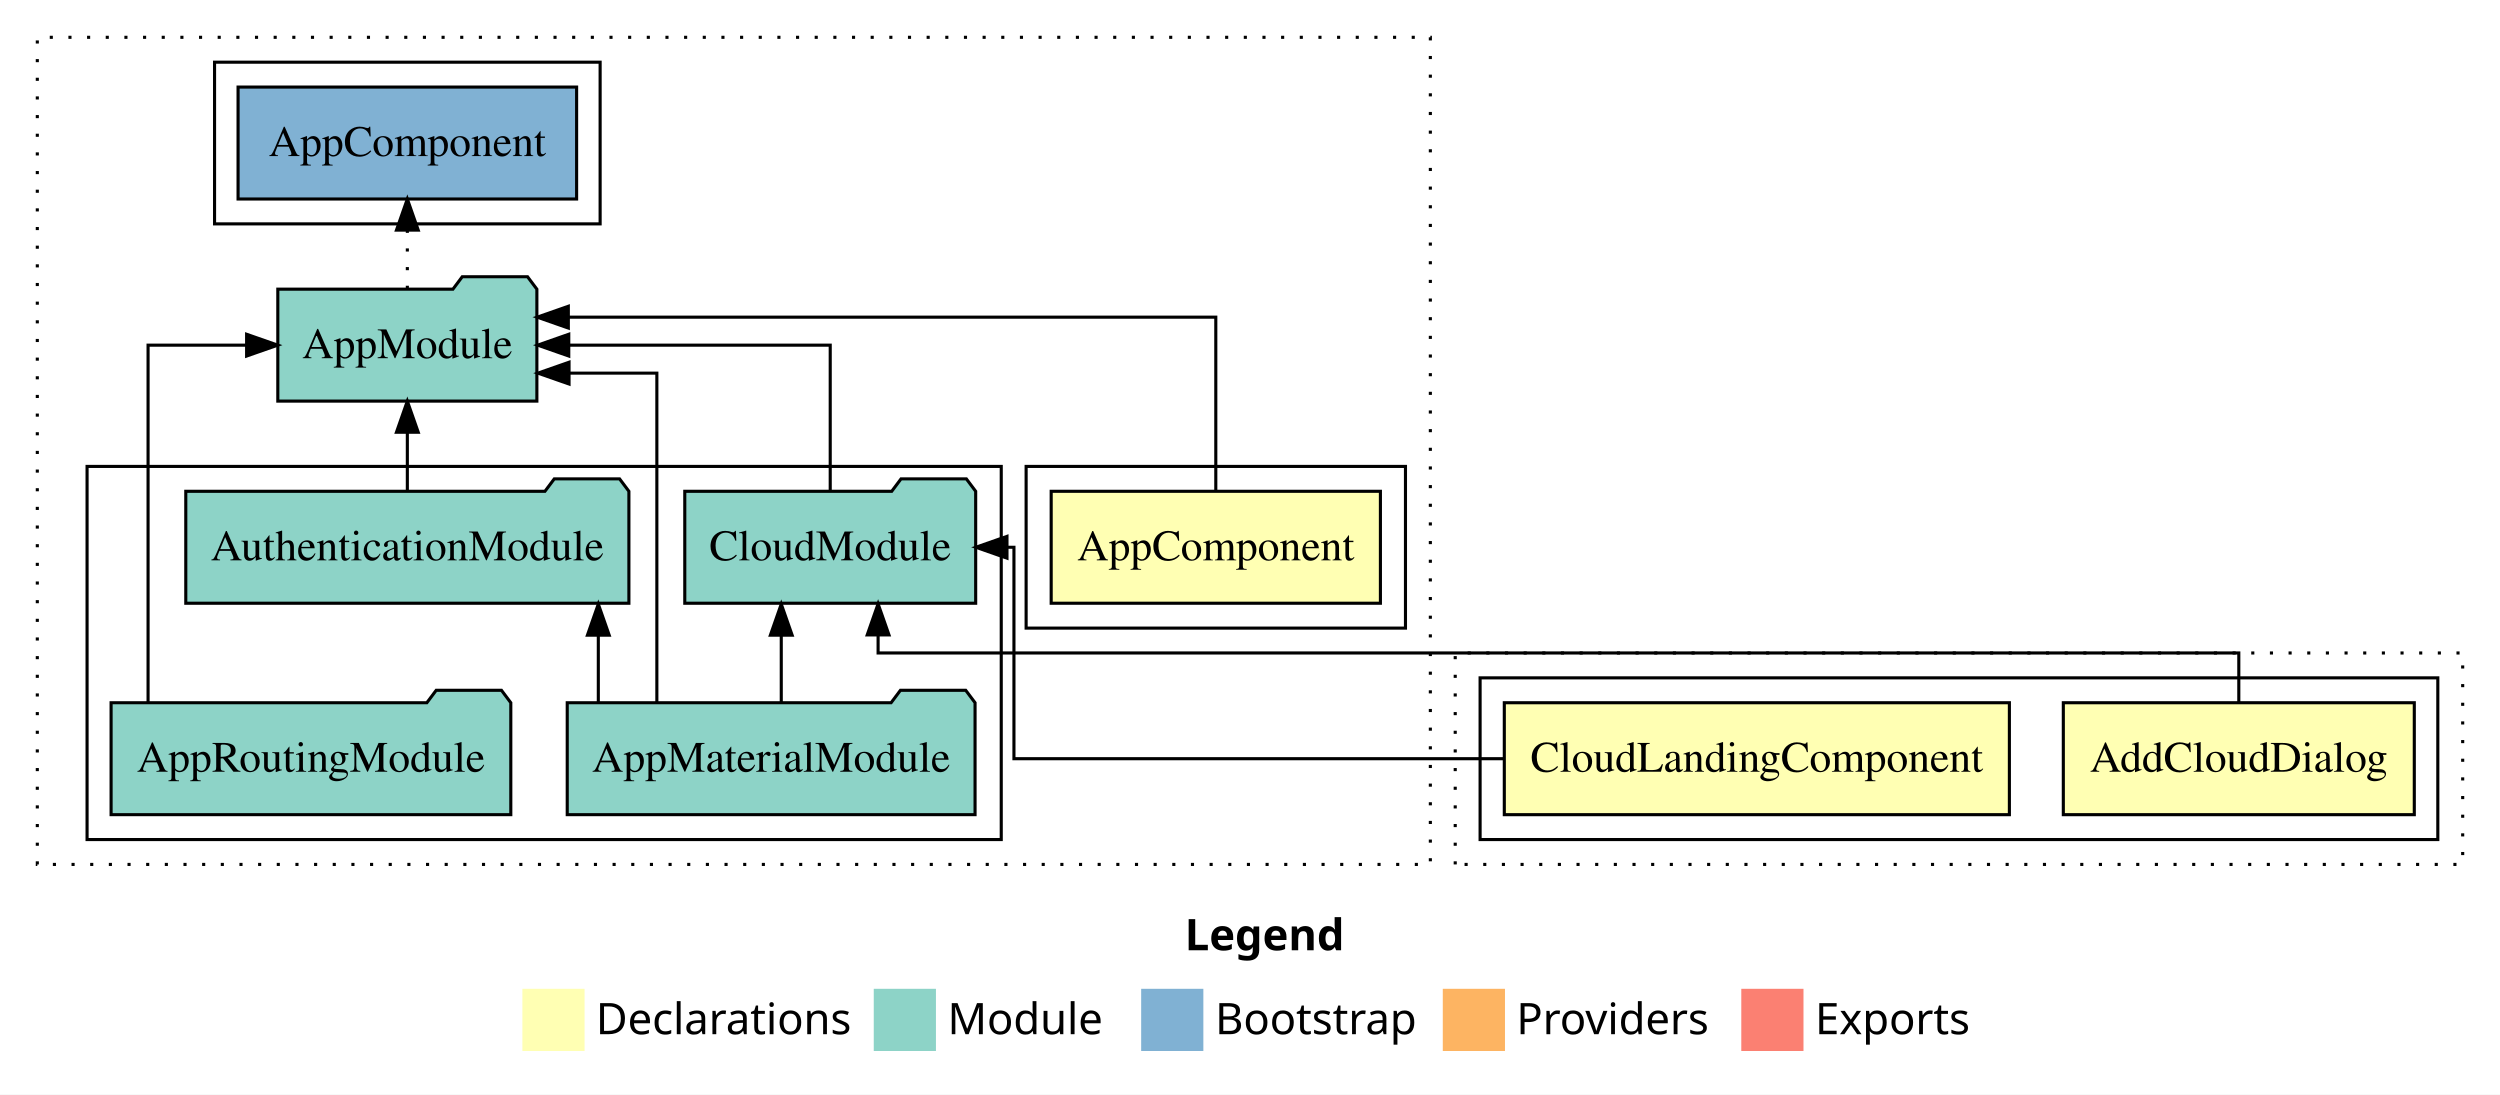
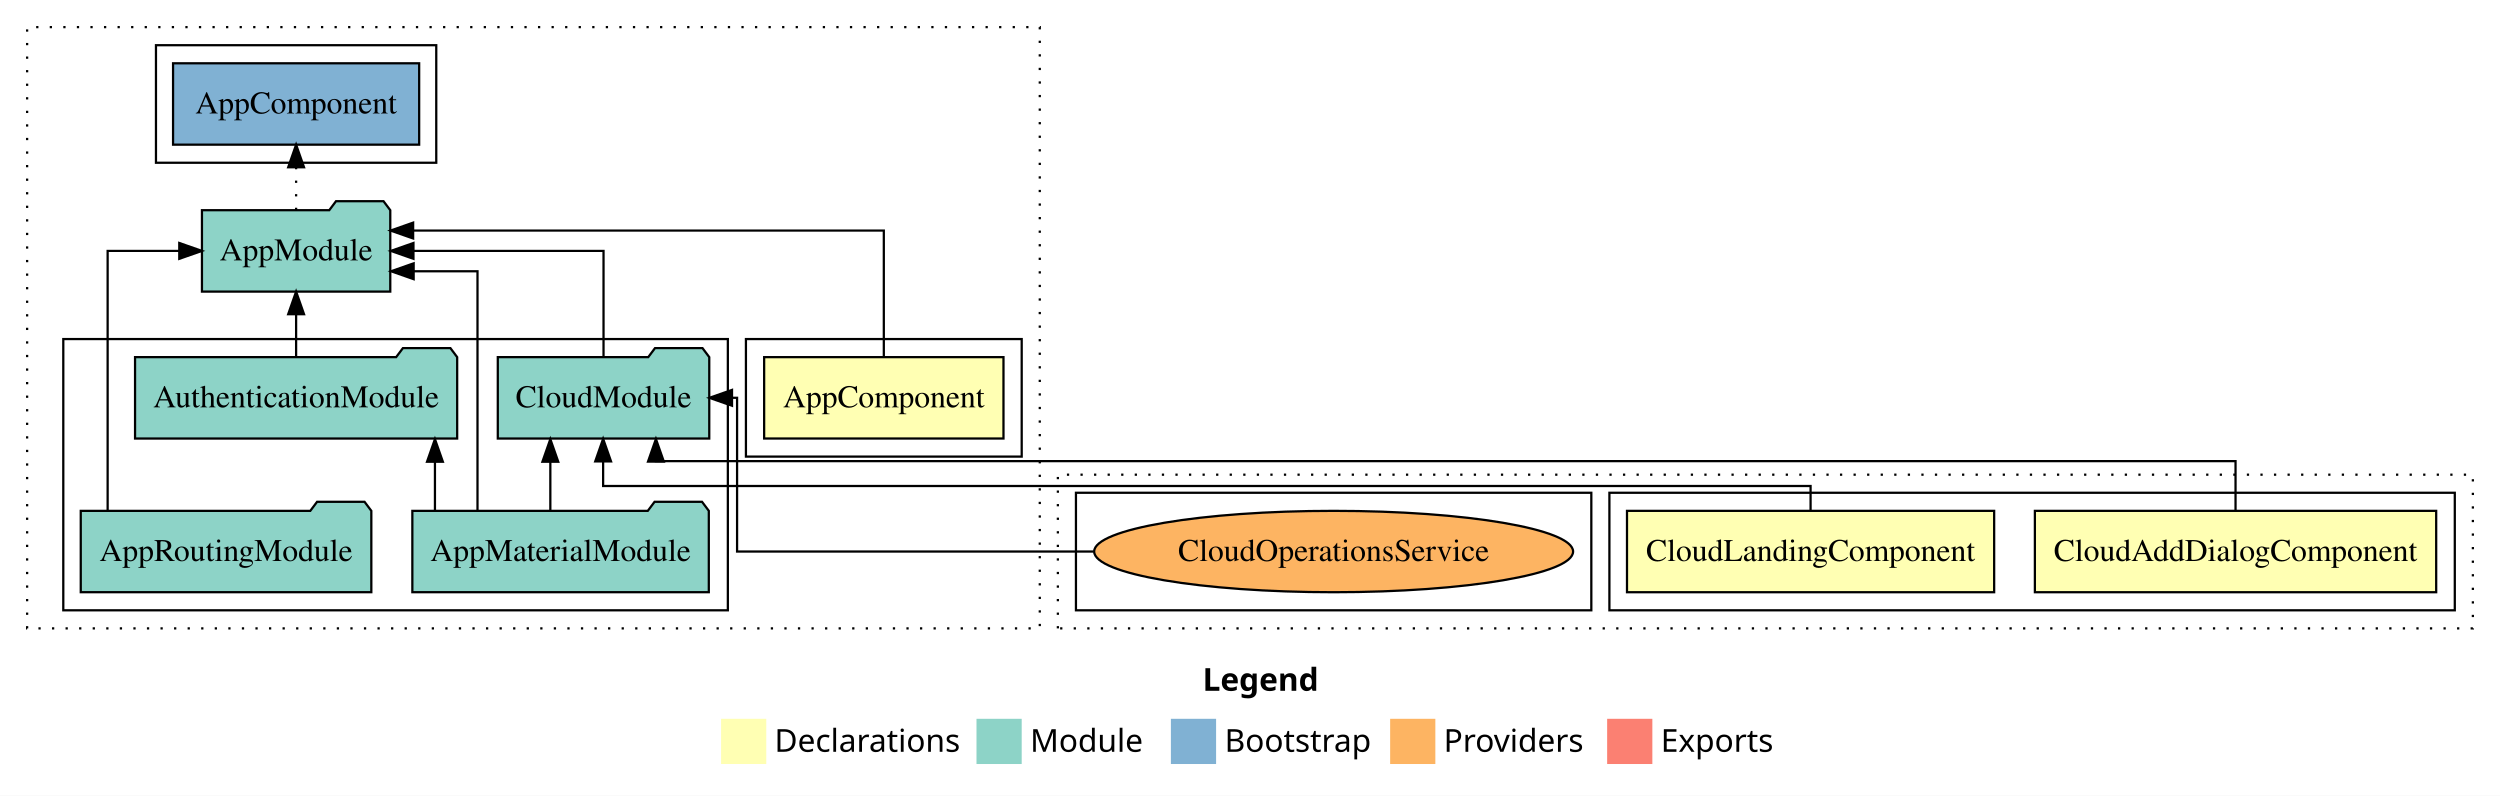
- <svg xmlns="http://www.w3.org/2000/svg" width="804pt" height="352pt" viewBox="0.00 0.00 804.00 352.00">
+ <svg xmlns="http://www.w3.org/2000/svg" width="1106pt" height="352pt" viewBox="0.00 0.00 1106.00 352.00">
  <g id="graph0" class="graph" transform="scale(1 1) rotate(0) translate(4 348)">
-     <polygon fill="#ffffff" stroke="transparent" points="-4,4 -4,-348 800,-348 800,4 -4,4" />
-     <text text-anchor="start" x="377.009" y="-42.4" font-family="sans-serif" font-weight="bold" font-size="14.00" fill="#000000">Legend</text>
-     <polygon fill="#ffffb3" stroke="transparent" points="164,-10 164,-30 184,-30 184,-10 164,-10" />
-     <text text-anchor="start" x="187.629" y="-15.4" font-family="sans-serif" font-size="14.00" fill="#000000">  Declarations</text>
-     <polygon fill="#8dd3c7" stroke="transparent" points="277,-10 277,-30 297,-30 297,-10 277,-10" />
-     <text text-anchor="start" x="300.725" y="-15.4" font-family="sans-serif" font-size="14.00" fill="#000000">  Module</text>
-     <polygon fill="#80b1d3" stroke="transparent" points="363,-10 363,-30 383,-30 383,-10 363,-10" />
-     <text text-anchor="start" x="386.781" y="-15.4" font-family="sans-serif" font-size="14.00" fill="#000000">  Bootstrap</text>
-     <polygon fill="#fdb462" stroke="transparent" points="460,-10 460,-30 480,-30 480,-10 460,-10" />
-     <text text-anchor="start" x="483.673" y="-15.4" font-family="sans-serif" font-size="14.00" fill="#000000">  Providers</text>
-     <polygon fill="#fb8072" stroke="transparent" points="556,-10 556,-30 576,-30 576,-10 556,-10" />
-     <text text-anchor="start" x="579.726" y="-15.4" font-family="sans-serif" font-size="14.00" fill="#000000">  Exports</text>
+     <polygon fill="#ffffff" stroke="transparent" points="-4,4 -4,-348 1102,-348 1102,4 -4,4" />
+     <text text-anchor="start" x="528.009" y="-42.4" font-family="sans-serif" font-weight="bold" font-size="14.00" fill="#000000">Legend</text>
+     <polygon fill="#ffffb3" stroke="transparent" points="315,-10 315,-30 335,-30 335,-10 315,-10" />
+     <text text-anchor="start" x="338.629" y="-15.4" font-family="sans-serif" font-size="14.00" fill="#000000">  Declarations</text>
+     <polygon fill="#8dd3c7" stroke="transparent" points="428,-10 428,-30 448,-30 448,-10 428,-10" />
+     <text text-anchor="start" x="451.725" y="-15.4" font-family="sans-serif" font-size="14.00" fill="#000000">  Module</text>
+     <polygon fill="#80b1d3" stroke="transparent" points="514,-10 514,-30 534,-30 534,-10 514,-10" />
+     <text text-anchor="start" x="537.781" y="-15.4" font-family="sans-serif" font-size="14.00" fill="#000000">  Bootstrap</text>
+     <polygon fill="#fdb462" stroke="transparent" points="611,-10 611,-30 631,-30 631,-10 611,-10" />
+     <text text-anchor="start" x="634.673" y="-15.4" font-family="sans-serif" font-size="14.00" fill="#000000">  Providers</text>
+     <polygon fill="#fb8072" stroke="transparent" points="707,-10 707,-30 727,-30 727,-10 707,-10" />
+     <text text-anchor="start" x="730.726" y="-15.4" font-family="sans-serif" font-size="14.00" fill="#000000">  Exports</text>
    <g id="clust7" class="cluster">
      <polygon fill="none" stroke="#000000" stroke-dasharray="1,5" points="8,-70 8,-336 456,-336 456,-70 8,-70" />
    </g>
    <g id="clust8" class="cluster">
      <polygon fill="none" stroke="#000000" points="326,-146 326,-198 448,-198 448,-146 326,-146" />
    </g>
    <g id="clust10" class="cluster">
      <polygon fill="none" stroke="#000000" points="24,-78 24,-198 318,-198 318,-78 24,-78" />
    </g>
    <g id="clust12" class="cluster">
      <polygon fill="none" stroke="#000000" points="65,-276 65,-328 189,-328 189,-276 65,-276" />
    </g>
    <g id="clust26" class="cluster">
-       <polygon fill="none" stroke="#000000" stroke-dasharray="1,5" points="464,-70 464,-138 788,-138 788,-70 464,-70" />
+       <polygon fill="none" stroke="#000000" stroke-dasharray="1,5" points="464,-70 464,-138 1090,-138 1090,-70 464,-70" />
    </g>
    <g id="clust27" class="cluster">
-       <polygon fill="none" stroke="#000000" points="472,-78 472,-130 780,-130 780,-78 472,-78" />
+       <polygon fill="none" stroke="#000000" points="708,-78 708,-130 1082,-130 1082,-78 708,-78" />
+     </g>
+     <g id="clust33" class="cluster">
+       <polygon fill="none" stroke="#000000" points="472,-78 472,-130 700,-130 700,-78 472,-78" />
    </g>
    <g id="node1" class="node">
      <polygon fill="#ffffb3" stroke="#000000" points="439.94,-190 334.06,-190 334.06,-154 439.94,-154 439.94,-190" />
      <text text-anchor="middle" x="387" y="-167.8" font-family="Times,serif" font-size="14.00" fill="#000000">AppComponent</text>
    </g>
    <g id="node2" class="node">
      <polygon fill="#8dd3c7" stroke="#000000" points="168.657,-255 165.657,-259 144.657,-259 141.657,-255 85.343,-255 85.343,-219 168.657,-219 168.657,-255" />
      <text text-anchor="middle" x="127" y="-232.8" font-family="Times,serif" font-size="14.00" fill="#000000">AppModule</text>
    </g>
    <g id="edge1" class="edge">
      <path fill="none" stroke="#000000" d="M387,-190.292C387,-212.206 387,-246 387,-246 387,-246 178.774,-246 178.774,-246" />
      <polygon fill="#000000" stroke="#000000" points="178.774,-242.5 168.774,-246 178.774,-249.5 178.774,-242.5" />
    </g>
    <g id="node7" class="node">
      <polygon fill="#80b1d3" stroke="#000000" points="181.439,-320 72.561,-320 72.561,-284 181.439,-284 181.439,-320" />
      <text text-anchor="middle" x="127" y="-297.8" font-family="Times,serif" font-size="14.00" fill="#000000">AppComponent </text>
    </g>
    <g id="edge6" class="edge">
      <path fill="none" stroke="#000000" stroke-dasharray="1,5" d="M127,-255.106C127,-255.106 127,-273.991 127,-273.991" />
      <polygon fill="#000000" stroke="#000000" points="123.5,-273.991 127,-283.991 130.5,-273.991 123.5,-273.991" />
    </g>
    <g id="node3" class="node">
      <polygon fill="#8dd3c7" stroke="#000000" points="309.577,-122 306.577,-126 285.577,-126 282.577,-122 178.423,-122 178.423,-86 309.577,-86 309.577,-122" />
      <text text-anchor="middle" x="244" y="-99.8" font-family="Times,serif" font-size="14.00" fill="#000000">AppMaterialModule</text>
    </g>
    <g id="edge2" class="edge">
      <path fill="none" stroke="#000000" d="M207.244,-122.031C207.244,-156.422 207.244,-228 207.244,-228 207.244,-228 179.002,-228 179.002,-228" />
      <polygon fill="#000000" stroke="#000000" points="179.002,-224.5 169.002,-228 179.002,-231.5 179.002,-224.5" />
    </g>
    <g id="node5" class="node">
      <polygon fill="#8dd3c7" stroke="#000000" points="198.253,-190 195.253,-194 174.253,-194 171.253,-190 55.747,-190 55.747,-154 198.253,-154 198.253,-190" />
      <text text-anchor="middle" x="127" y="-167.8" font-family="Times,serif" font-size="14.00" fill="#000000">AuthenticationModule</text>
    </g>
    <g id="edge7" class="edge">
      <path fill="none" stroke="#000000" d="M188.419,-122.223C188.419,-122.223 188.419,-143.727 188.419,-143.727" />
      <polygon fill="#000000" stroke="#000000" points="184.919,-143.727 188.419,-153.727 191.919,-143.727 184.919,-143.727" />
    </g>
    <g id="node6" class="node">
      <polygon fill="#8dd3c7" stroke="#000000" points="309.777,-190 306.777,-194 285.777,-194 282.777,-190 216.223,-190 216.223,-154 309.777,-154 309.777,-190" />
      <text text-anchor="middle" x="263" y="-167.8" font-family="Times,serif" font-size="14.00" fill="#000000">CloudModule</text>
    </g>
    <g id="edge10" class="edge">
-       <path fill="none" stroke="#000000" d="M247.254,-122.223C247.254,-122.223 247.254,-143.727 247.254,-143.727" />
-       <polygon fill="#000000" stroke="#000000" points="243.754,-143.727 247.254,-153.727 250.754,-143.727 243.754,-143.727" />
+       <path fill="none" stroke="#000000" d="M239.468,-122.223C239.468,-122.223 239.468,-143.727 239.468,-143.727" />
+       <polygon fill="#000000" stroke="#000000" points="235.968,-143.727 239.468,-153.727 242.968,-143.727 235.968,-143.727" />
    </g>
    <g id="node4" class="node">
      <polygon fill="#8dd3c7" stroke="#000000" points="160.274,-122 157.274,-126 136.274,-126 133.274,-122 31.726,-122 31.726,-86 160.274,-86 160.274,-122" />
      <text text-anchor="middle" x="96" y="-99.8" font-family="Times,serif" font-size="14.00" fill="#000000">AppRoutingModule</text>
    </g>
    <g id="edge3" class="edge">
      <path fill="none" stroke="#000000" d="M43.618,-122.214C43.618,-158.64 43.618,-237 43.618,-237 43.618,-237 75.309,-237 75.309,-237" />
      <polygon fill="#000000" stroke="#000000" points="75.309,-240.5 85.309,-237 75.309,-233.5 75.309,-240.5" />
    </g>
    <g id="edge4" class="edge">
      <path fill="none" stroke="#000000" d="M127,-190.106C127,-190.106 127,-208.991 127,-208.991" />
      <polygon fill="#000000" stroke="#000000" points="123.5,-208.991 127,-218.991 130.5,-208.991 123.5,-208.991" />
    </g>
    <g id="edge5" class="edge">
      <path fill="none" stroke="#000000" d="M263,-190.106C263,-209.339 263,-237 263,-237 263,-237 178.914,-237 178.914,-237" />
      <polygon fill="#000000" stroke="#000000" points="178.914,-233.5 168.914,-237 178.914,-240.5 178.914,-233.5" />
    </g>
    <g id="node8" class="node">
-       <polygon fill="#ffffb3" stroke="#000000" points="772.437,-122 659.563,-122 659.563,-86 772.437,-86 772.437,-122" />
-       <text text-anchor="middle" x="716" y="-99.8" font-family="Times,serif" font-size="14.00" fill="#000000">AddCloudDialog</text>
+       <polygon fill="#ffffb3" stroke="#000000" points="1073.769,-122 896.231,-122 896.231,-86 1073.769,-86 1073.769,-122" />
+       <text text-anchor="middle" x="985" y="-99.8" font-family="Times,serif" font-size="14.00" fill="#000000">CloudAddDialogComponent</text>
    </g>
    <g id="edge8" class="edge">
-       <path fill="none" stroke="#000000" d="M716,-122.194C716,-130.278 716,-138 716,-138 716,-138 278.396,-138 278.396,-138 278.396,-138 278.396,-143.806 278.396,-143.806" />
-       <polygon fill="#000000" stroke="#000000" points="274.896,-143.805 278.396,-153.806 281.896,-143.806 274.896,-143.805" />
+       <path fill="none" stroke="#000000" d="M985,-122.127C985,-132.711 985,-144 985,-144 985,-144 286.182,-144 286.182,-144 286.182,-144 286.182,-144.979 286.182,-144.979" />
+       <polygon fill="#000000" stroke="#000000" points="282.682,-143.793 286.182,-153.793 289.682,-143.793 282.682,-143.793" />
    </g>
    <g id="node9" class="node">
-       <polygon fill="#ffffb3" stroke="#000000" points="642.217,-122 479.783,-122 479.783,-86 642.217,-86 642.217,-122" />
-       <text text-anchor="middle" x="561" y="-99.8" font-family="Times,serif" font-size="14.00" fill="#000000">CloudLandingComponent</text>
+       <polygon fill="#ffffb3" stroke="#000000" points="878.217,-122 715.783,-122 715.783,-86 878.217,-86 878.217,-122" />
+       <text text-anchor="middle" x="797" y="-99.8" font-family="Times,serif" font-size="14.00" fill="#000000">CloudLandingComponent</text>
    </g>
    <g id="edge9" class="edge">
-       <path fill="none" stroke="#000000" d="M479.781,-104C410.519,-104 322.084,-104 322.084,-104 322.084,-104 322.084,-172 322.084,-172 322.084,-172 319.842,-172 319.842,-172" />
+       <path fill="none" stroke="#000000" d="M797,-122.201C797,-128.028 797,-133 797,-133 797,-133 262.825,-133 262.825,-133 262.825,-133 262.825,-143.87 262.825,-143.87" />
+       <polygon fill="#000000" stroke="#000000" points="259.325,-143.87 262.825,-153.87 266.325,-143.87 259.325,-143.87" />
+     </g>
+     <g id="node10" class="node">
+       <ellipse fill="#fdb462" stroke="#000000" cx="586" cy="-104" rx="105.938" ry="18" />
+       <text text-anchor="middle" x="586" y="-99.8" font-family="Times,serif" font-size="14.00" fill="#000000">CloudOperationsService</text>
+     </g>
+     <g id="edge11" class="edge">
+       <path fill="none" stroke="#000000" d="M479.796,-104C406.461,-104 322.084,-104 322.084,-104 322.084,-104 322.084,-172 322.084,-172 322.084,-172 319.842,-172 319.842,-172" />
      <polygon fill="#000000" stroke="#000000" points="319.842,-168.5 309.842,-172 319.842,-175.5 319.842,-168.5" />
    </g>
  </g>
</svg>
